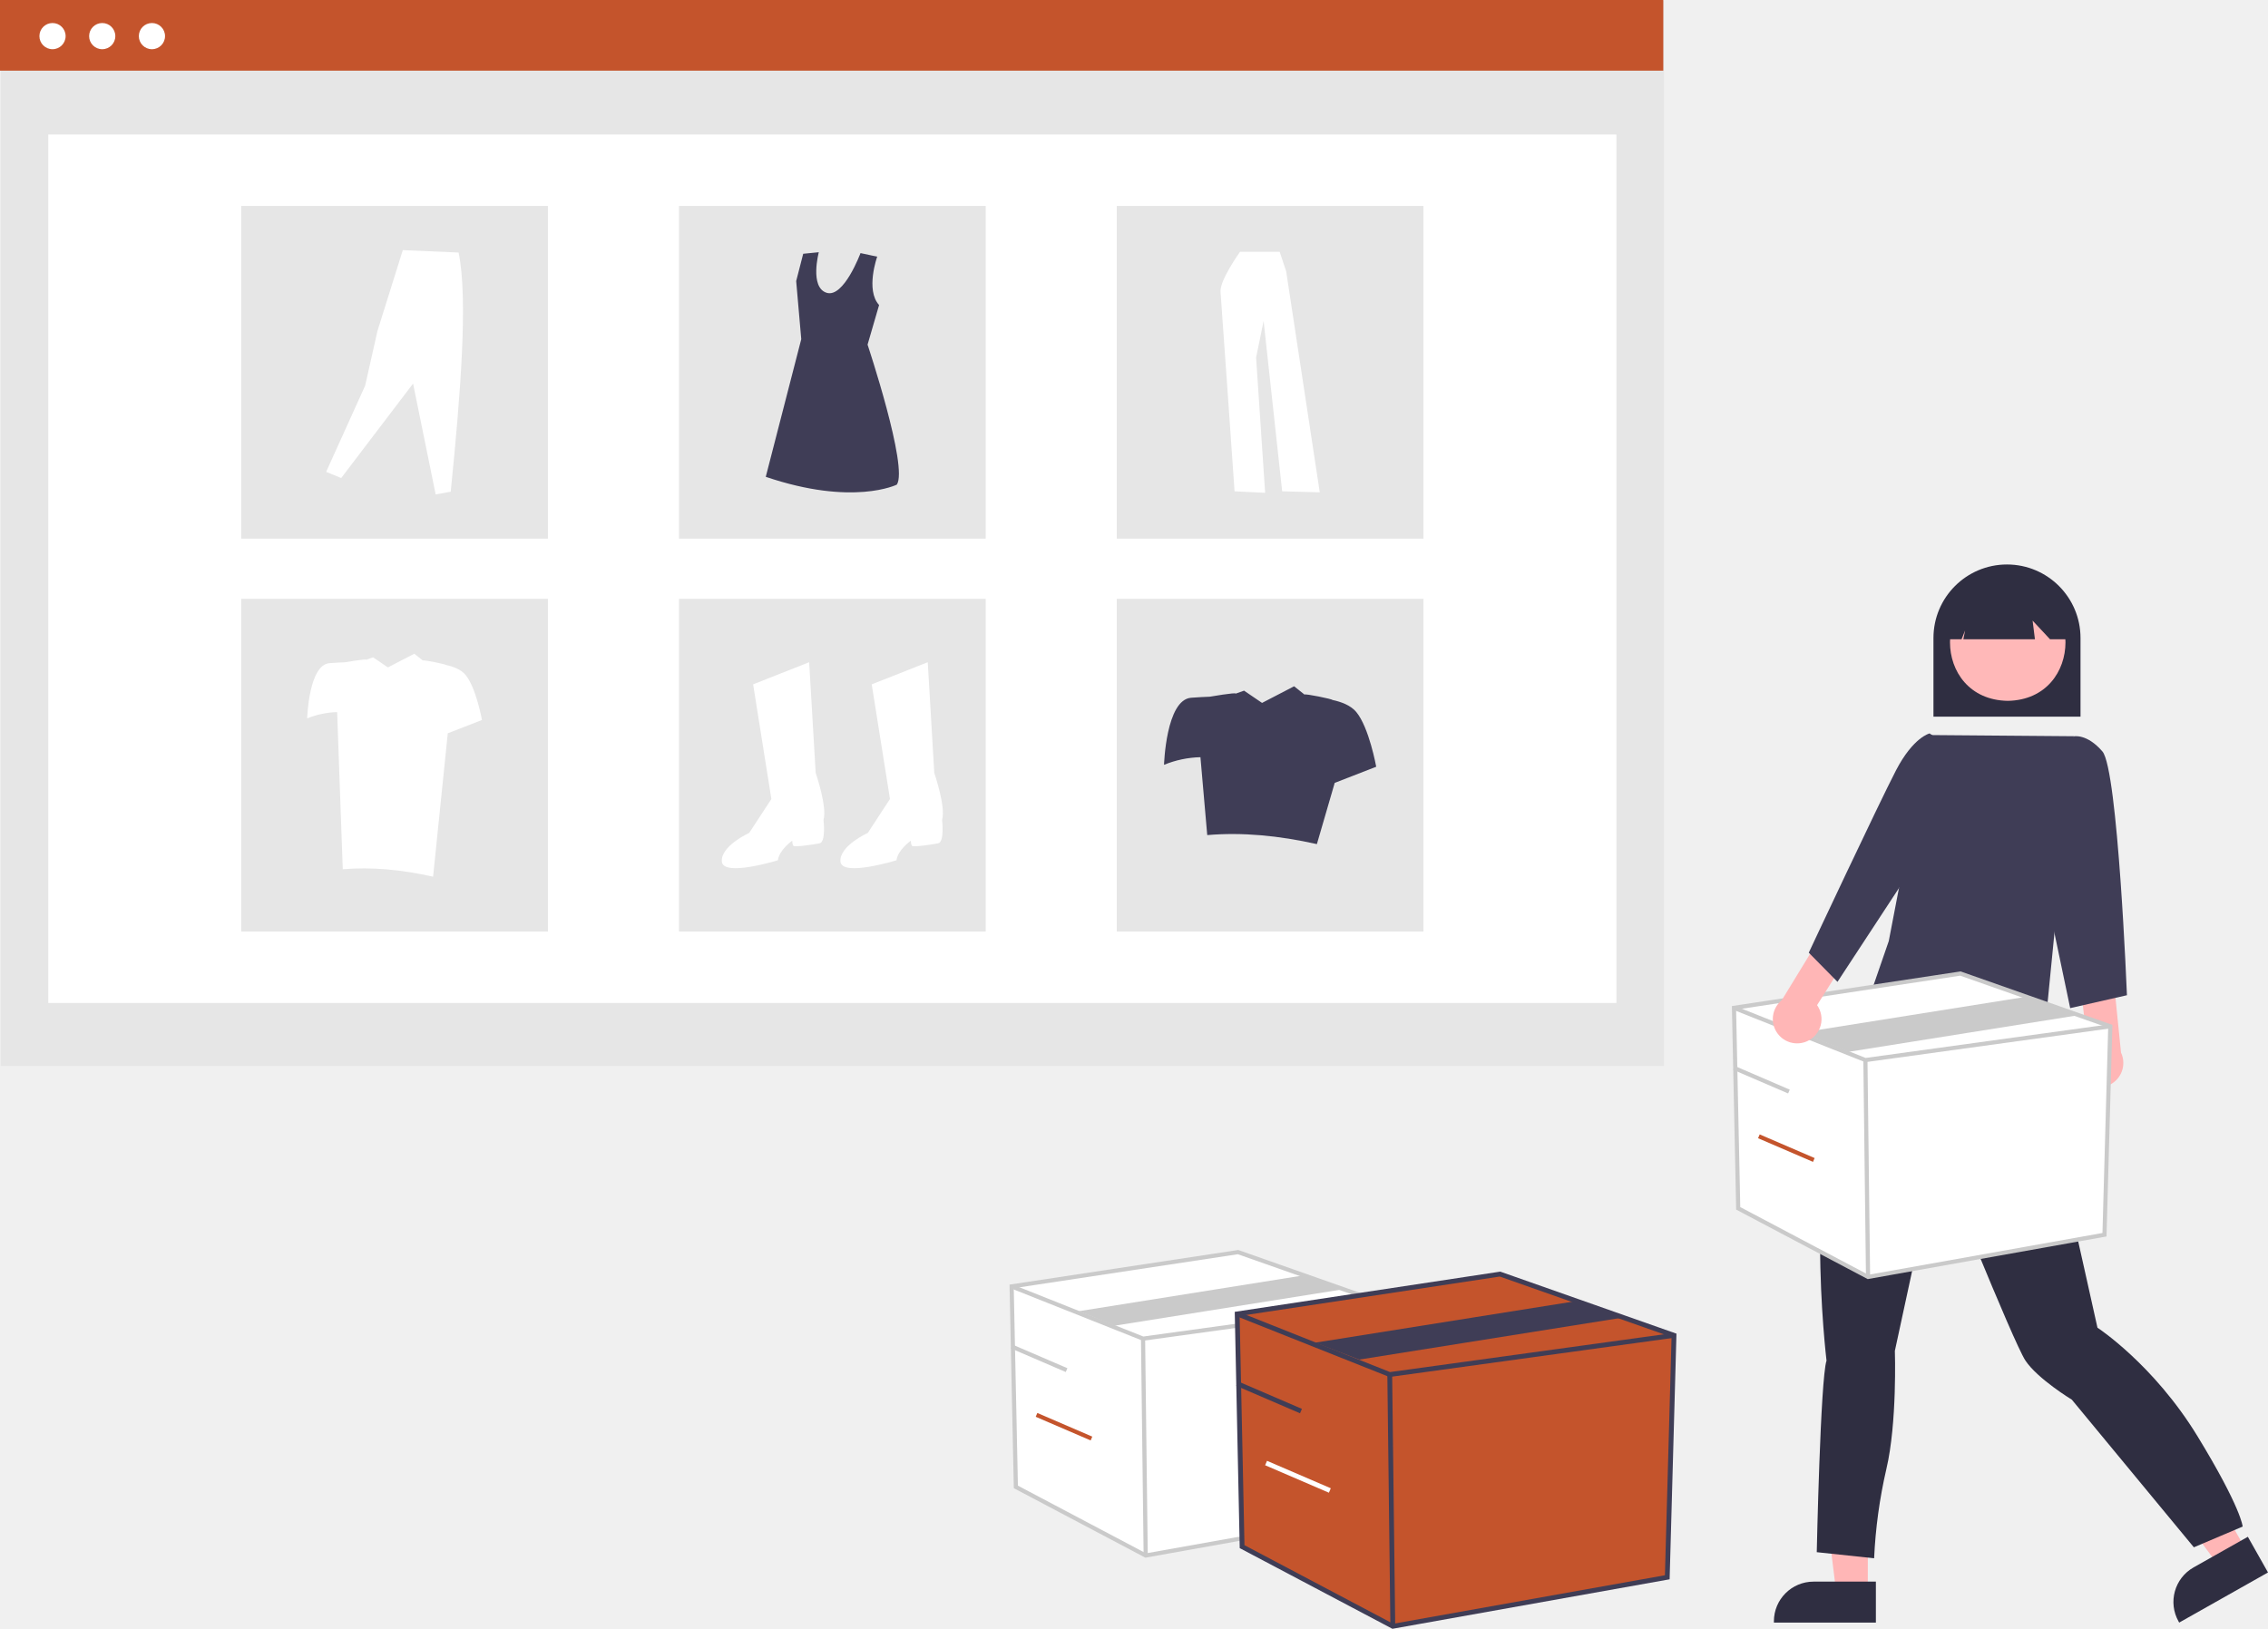
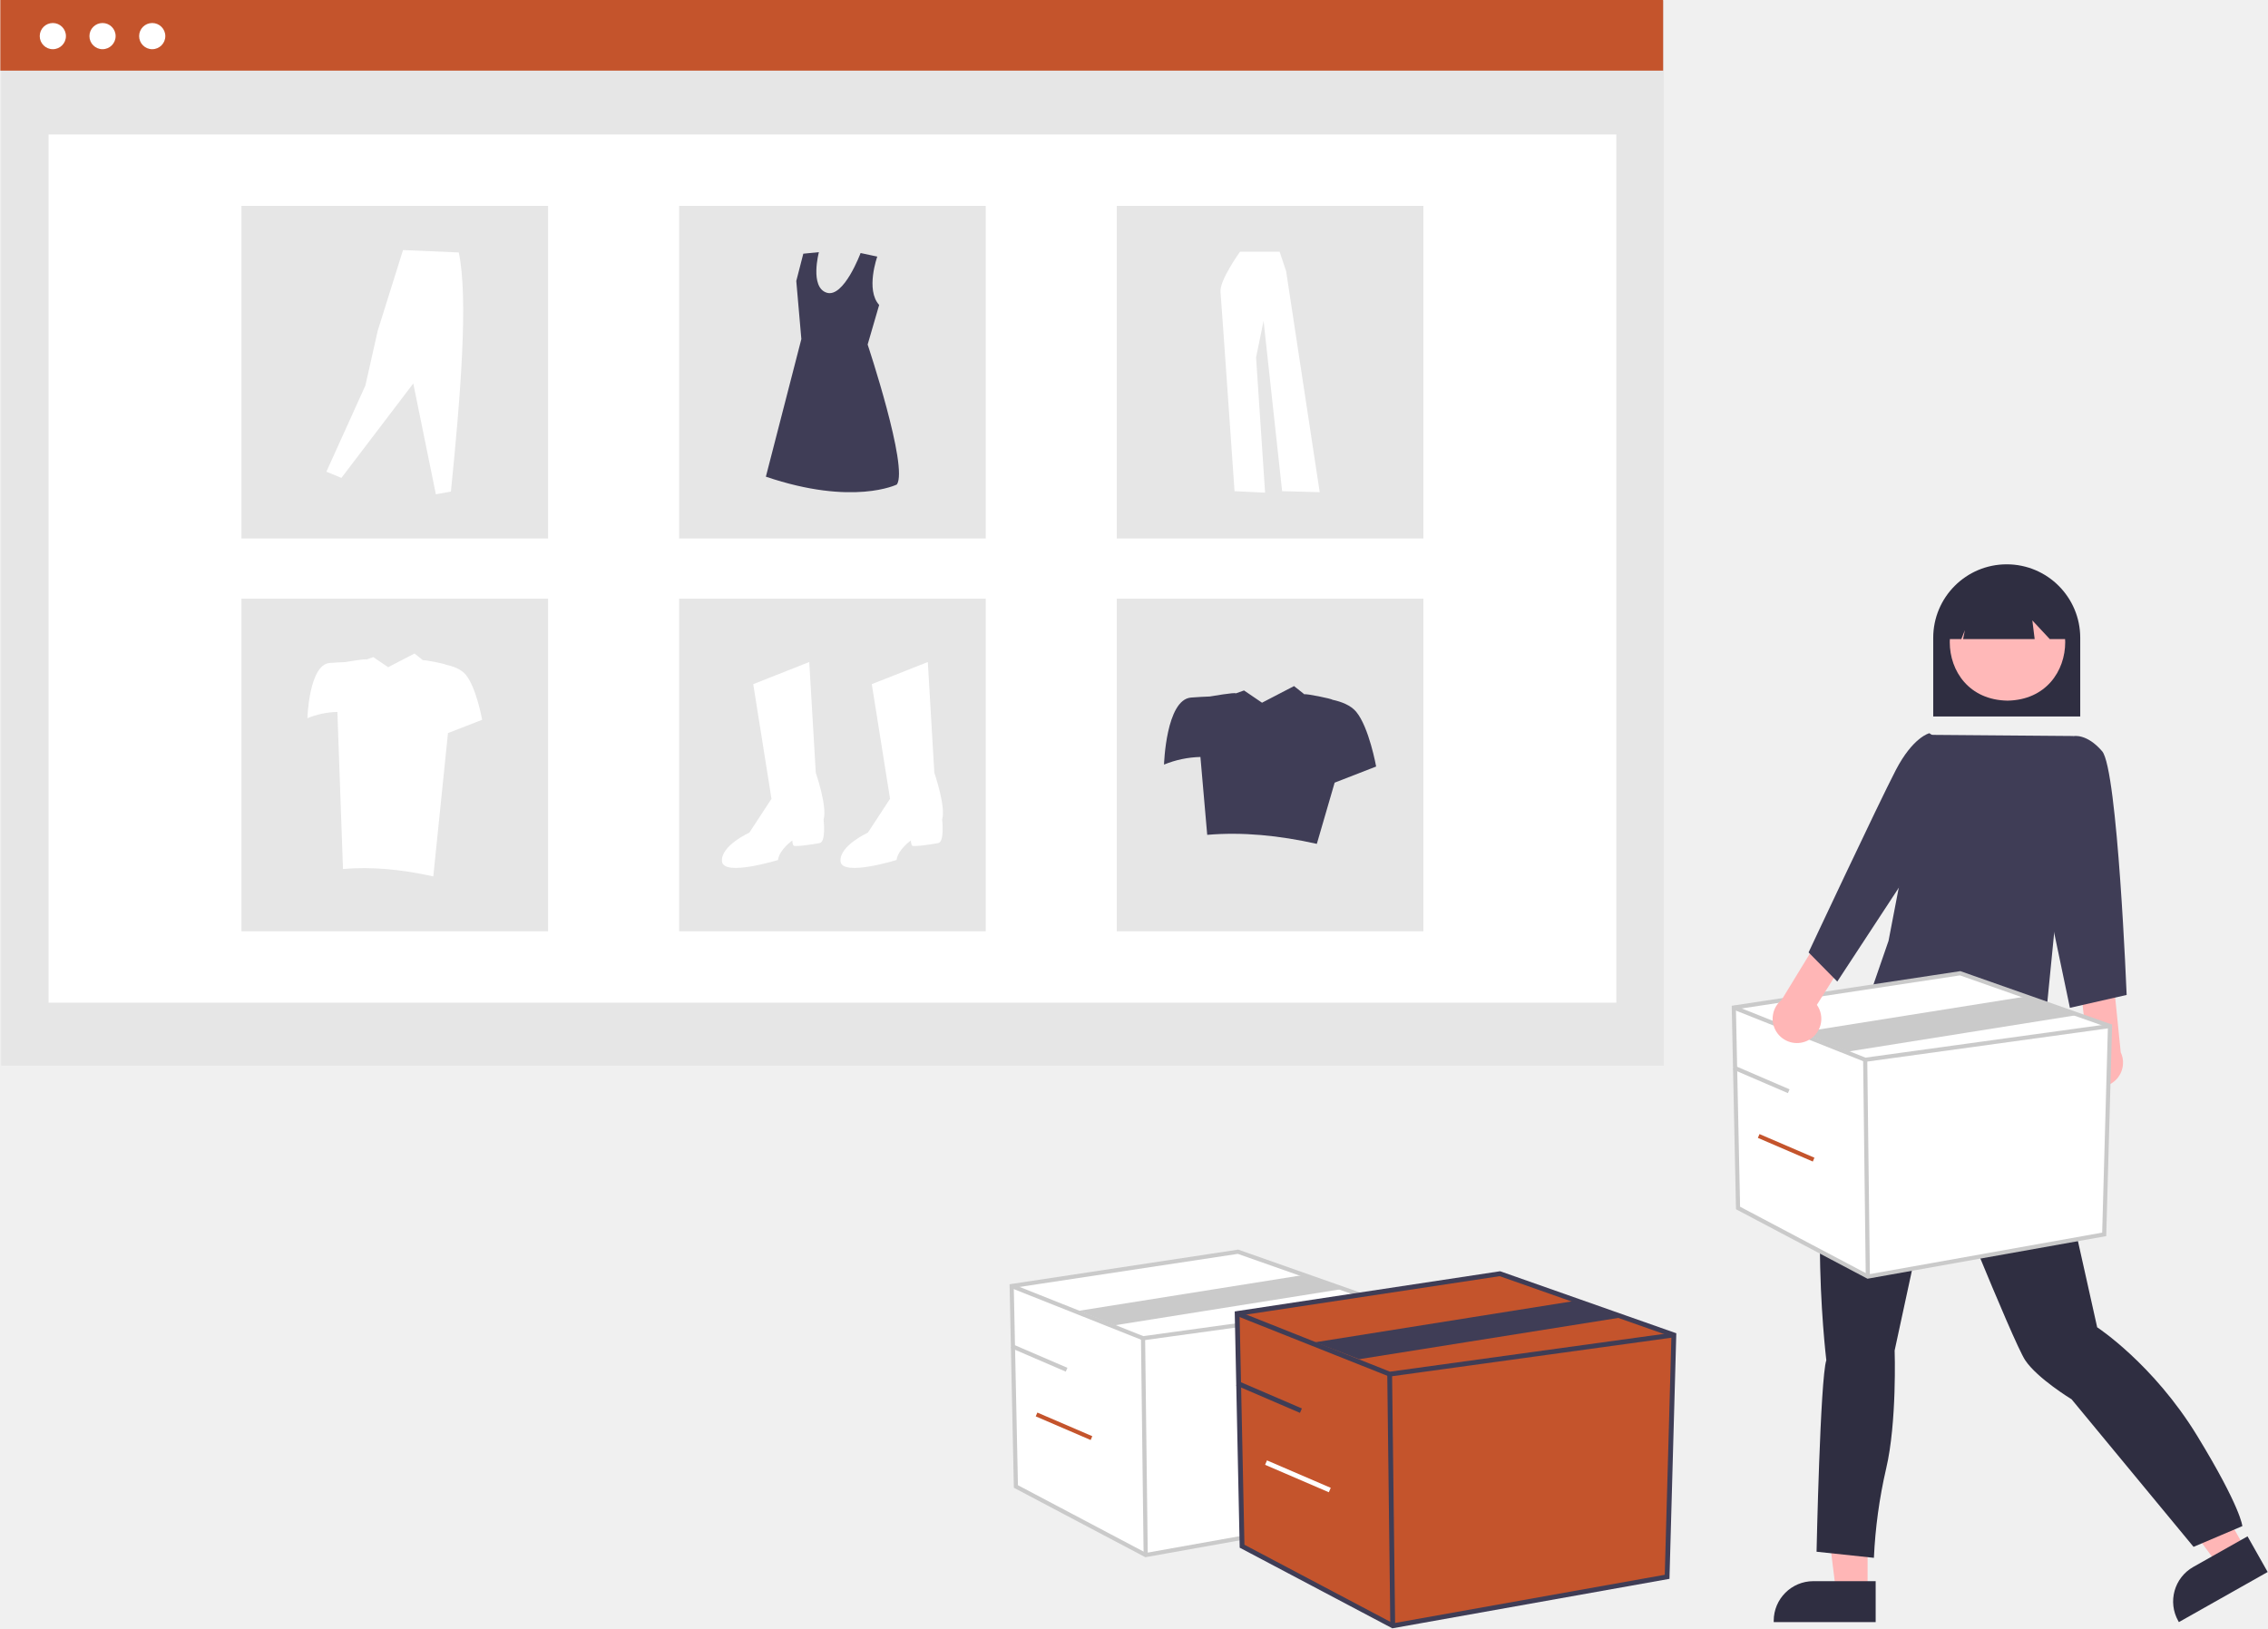
- <svg xmlns="http://www.w3.org/2000/svg" data-name="Layer 1" width="879.125" height="631.485" viewBox="0 0 879.125 631.485">
+ <svg xmlns="http://www.w3.org/2000/svg" data-name="Layer 1" width="879.125" height="631.300" viewBox="0 0 879.125 631.485">
  <rect id="b93b1ef9-49b5-4354-905b-d9dddde45a10" data-name="Rectangle 338" x="0.275" y="0.365" width="644.725" height="412.91" fill="#e6e6e6" />
  <rect id="ef7485f9-8ecd-46d9-949e-abdd8aa9e360" data-name="Rectangle 339" x="18.711" y="52.154" width="607.853" height="336.693" fill="#fff" />
  <rect id="b4c2a7ec-beab-40bc-b587-23a202562f78" data-name="Rectangle 340" width="644.725" height="27.39" fill="#c4542c" />
  <circle id="bd6d3ebf-cb6f-4fcb-b7cd-ad5a287d3324" data-name="Ellipse 513" cx="20.355" cy="14.004" r="5.077" fill="#fff" />
  <circle id="efb1158e-7a7d-4adb-9063-fc7dc50c76d5" data-name="Ellipse 514" cx="39.624" cy="14.004" r="5.077" fill="#fff" />
  <circle id="b51f9e19-f36b-4f29-afd5-008bb0fc20dd" data-name="Ellipse 515" cx="58.893" cy="14.004" r="5.077" fill="#fff" />
  <rect id="b636d421-4358-445b-b124-1d058e78c733" data-name="Rectangle 341" x="93.5" y="79.848" width="118.887" height="128.982" fill="#e6e6e6" />
  <rect id="ab9c902d-64a9-4a2b-a9ec-6dc7022c80f6" data-name="Rectangle 342" x="263.193" y="79.848" width="118.887" height="128.982" fill="#e6e6e6" />
  <rect id="f4a232af-026e-479b-8040-5c62e5965d9e" data-name="Rectangle 343" x="432.885" y="79.848" width="118.887" height="128.982" fill="#e6e6e6" />
  <rect id="ada16aa4-f84d-4851-87ee-a2852d96226a" data-name="Rectangle 344" x="93.5" y="232.176" width="118.887" height="128.982" fill="#e6e6e6" />
  <rect id="ebfcbe07-3b81-4d69-a4f5-6a8318d20e8d" data-name="Rectangle 345" x="263.193" y="232.176" width="118.887" height="128.982" fill="#e6e6e6" />
  <rect id="ead16b6d-d132-49a9-a42f-1f570e523a46" data-name="Rectangle 346" x="432.885" y="232.176" width="118.887" height="128.982" fill="#e6e6e6" />
  <path id="ab8ff6e3-f37e-4992-8347-ee905fdba816-242" data-name="Path 2643" d="M452.365,399.583l21.722-8.588,2.526,42.939s4.546,13.134,3.031,18.186c0,0,1.01,8.588-1.516,9.093s-9.6,1.516-10.1,1.01-.505-2.021-.505-2.021-5.052,3.536-5.557,7.577c0,0-21.217,6.567-21.722.505s10.608-11.114,10.608-11.114l8.588-13.134Z" transform="translate(-160.4375 -134.2577)" fill="#fff" />
  <path id="e647835b-1773-4993-9de9-376235a5ef39-243" data-name="Path 2644" d="M498.337,399.583l21.719-8.588,2.526,42.939s4.546,13.134,3.031,18.186c0,0,1.01,8.588-1.516,9.093s-9.6,1.516-10.1,1.01-.505-2.021-.505-2.021-5.052,3.536-5.557,7.577c0,0-21.217,6.567-21.722.505s10.608-11.114,10.608-11.114l8.588-13.134Z" transform="translate(-160.4375 -134.2577)" fill="#fff" />
  <path id="ee50e840-b8e9-4cc0-9b2e-64e12816c6e5-244" data-name="Path 2645" d="M500.459,233.768s-4.625,12.924.734,18.752l-4.468,15.353s15.874,47.622,11.339,54.274c0,0-16.932,8.466-50.8-3.024l13.757-53.367-1.965-22.526,2.721-10.583,6.047-.6s-3.628,13.606,3.024,15.723,13.141-15.383,13.141-15.383Z" transform="translate(-160.4375 -134.2577)" fill="#3f3d56" />
  <path id="b668efb4-5504-4326-941b-9be143c4d030-245" data-name="Path 2646" d="M286.858,317.195l5.837,2.388,27.858-36.613,8.755,42.98,5.837-1.061c3.744-37.055,6.8-74.85,3.051-92.726l-21.623-.929-9.816,31.311-4.776,21.225Z" transform="translate(-160.4375 -134.2577)" fill="#fff" />
  <path id="b699d661-049e-451c-8a7e-64343ac1c335-246" data-name="Path 2647" d="M641.115,231.87s-7.966,11.074-7.577,15.543,5.44,77.327,5.44,77.327l11.852.583-3.5-52.458,2.914-14.183,7.189,66.058,14.572.389-13.017-85.681-2.526-7.577Z" transform="translate(-160.4375 -134.2577)" fill="#fff" />
  <path id="a4f25674-ecb7-42aa-ae9a-d508200b11eb-247" data-name="Path 2648" d="M686.138,410.276c-2.115-2.538-5.751-3.91-9.242-4.652.1-.317-10.618-2.532-10.8-2.076l-4.041-3.219-12.417,6.447-6.977-4.75-3.241,1.15c.132-.572-10.061,1.194-10.061,1.194-1.947.07-4.434.192-7.218.406-9.749.75-10.5,26-10.5,26a39.85,39.85,0,0,1,14.113-2.955l2.635,30.2c13.553-1.162,27.767.19,42.5,3.5l6.909-23.74,16.089-6.257S691.138,416.275,686.138,410.276Z" transform="translate(-160.4375 -134.2577)" fill="#3f3d56" />
  <path id="b6d7fb25-d94e-4ba0-9382-3f72a4c565e4-248" data-name="Path 2649" d="M340.878,395.895c-1.743-2.091-4.738-3.222-7.615-3.833.086-.262-8.749-2.086-8.9-1.71l-3.33-2.652-10.229,5.312-5.749-3.913-2.67.948c.109-.471-8.29.983-8.29.983-1.6.058-3.654.158-5.947.335-8.033.618-8.651,21.421-8.651,21.421a32.837,32.837,0,0,1,11.629-2.435l2.171,60.914c11.167-.958,22.879.157,35.015,2.884l5.692-55.59,13.257-5.155S344.997,400.84,340.878,395.895Z" transform="translate(-160.4375 -134.2577)" fill="#fff" />
  <path id="abb48a01-b3b6-4bc9-9e6f-5cc93133d8eb-249" data-name="Path 2682" d="M909.888,412.109h57v-30.5a28.5,28.5,0,1,0-57,0Z" transform="translate(-160.4375 -134.2577)" fill="#2f2e41" />
  <path id="f1b40e10-dbea-4491-93e9-bf21ee1afe95-250" data-name="Path 2683" d="M884.442,751.453h-12.259l-5.833-47.292h18.094Z" transform="translate(-160.4375 -134.2577)" fill="#ffb6b6" />
  <path id="f19e2682-d3fb-40a9-8809-be7b68a78ac9-251" data-name="Path 2684" d="M887.57,747.45h-24.145a15.387,15.387,0,0,0-15.386,15.385v.5h39.531Z" transform="translate(-160.4375 -134.2577)" fill="#2f2e41" />
  <path id="b3618d44-3857-42e4-aed2-10e127155f21-252" data-name="Path 2685" d="M1030.997,735.092l-10.676,6.027-28.328-38.311,15.757-8.895Z" transform="translate(-160.4375 -134.2577)" fill="#ffb6b6" />
  <path id="a172411a-a77d-4e4f-ac70-c8342021cfb1-253" data-name="Path 2686" d="M1031.752,730.069l-21.025,11.866h0a15.387,15.387,0,0,0-5.834,20.963l.246.435,34.424-19.433Z" transform="translate(-160.4375 -134.2577)" fill="#2f2e41" />
  <path id="bd1532c7-07e2-44c0-82ff-fc8e0d37942d-254" data-name="Path 2687" d="M952.642,538.782l.946,4.73s2.838,2.838,1.419,4.257-.946,8.042-.946,8.042c.794,12.076,16.573,79.936,19.395,93.189,0,0,21.76,14.191,38.789,42.1s17.5,35.005,17.5,35.005l-18.918,8.043-47.3-57.238s-13.245-8.042-17.976-15.137-34.064-80.418-34.064-80.418l-16.56,76.633s.946,27.909-3.311,45.885a192.522,192.522,0,0,0-4.73,34.532l-22.233-2.365s1.419-67.172,3.784-74.268c0,0-9.934-81.836,9.934-114.476l16.012-42.687,15.682-6.036Z" transform="translate(-160.4375 -134.2577)" fill="#2f2e41" />
  <path id="e2a54528-859f-4f0e-9aca-6130773a8d3b-255" data-name="Path 2688" d="M938.682,360.565c-29.847.51-29.842,44.907,0,45.412C968.527,405.467,968.523,361.07,938.682,360.565Z" transform="translate(-160.4375 -134.2577)" fill="#ffb8b8" />
  <path id="aeace49c-5333-476f-965d-52da8fac2318-256" data-name="Path 2689" d="M915.711,382.093h5.073l1.381-3.454-.691,3.454h27.745l-.9-7.227,6.744,7.227h6.727v-3.916a23.038,23.038,0,1,0-46.076-.033v.033Z" transform="translate(-160.4375 -134.2577)" fill="#2f2e41" />
  <path id="aa5a3aa9-e50b-4b43-b42d-0c1415925835-257" data-name="Path 2690" d="M907.904,419.235l56.4.457-11.916,120.917s-65.959-3.481-66-23.614l6.179-17.891Z" transform="translate(-160.4375 -134.2577)" fill="#3f3d56" />
  <path id="aca4d347-909c-4b66-b72e-6bb1477aee43-258" data-name="Path 2693" d="M966.727,552.298a9.377,9.377,0,0,1,2.7-14.122l-2.451-21.287,12.573-4.645,3.039,30.111a9.428,9.428,0,0,1-15.861,9.943Z" transform="translate(-160.4375 -134.2577)" fill="#ffb6b6" />
  <path id="eab38d24-ad2d-4cbe-aaaa-db975580c866-259" data-name="Path 2694" d="M956.888,430.109l7.421-10.373s5.079-1.127,11.079,5.873,9.5,94.5,9.5,94.5l-22,5-13-62Z" transform="translate(-160.4375 -134.2577)" fill="#3f3d56" />
  <polygon points="672.135 390.739 673.771 468.476 724.096 495.071 815.744 478.705 817.995 397.899 759.896 377.441 672.135 390.739" fill="#fff" />
  <path d="M884.402,630.168,833.415,603.223l-1.661-78.916,88.658-13.433.189.066L979.252,531.593l-2.285,82.046ZM835.002,602.244l49.662,26.245,90.732-16.202,2.216-79.566L920.256,512.523,833.39,525.685Z" transform="translate(-160.4375 -134.2577)" fill="#cacaca" />
  <polygon points="722.973 411.816 722.776 411.738 671.838 391.485 672.431 389.992 723.173 410.166 817.885 397.103 818.105 398.695 722.973 411.816" fill="#cacaca" />
  <rect x="883.218" y="545.246" width="1.607" height="84.086" transform="translate(-167.5157 -123.4613) rotate(-0.69695)" fill="#cacaca" />
  <polygon points="716.536 407.792 698.174 400.348 786.569 386.263 804.931 393.706 716.536 407.792" fill="#cacaca" />
  <rect x="842.417" y="541.277" width="1.607" height="23.186" transform="translate(-158.4769 974.4608) rotate(-66.70554)" fill="#cacaca" />
  <rect x="852.06" y="567.797" width="1.607" height="23.186" transform="translate(-177.0052 999.3509) rotate(-66.70554)" fill="#c4542c" />
  <polygon points="392.135 498.739 393.771 576.476 444.096 603.071 535.744 586.705 537.995 505.899 479.896 485.441 392.135 498.739" fill="#fff" />
  <path d="M604.402,738.168,553.415,711.223l-1.661-78.916,88.658-13.433.189.066L699.252,639.593l-2.285,82.046ZM555.002,710.244l49.662,26.245,90.732-16.202,2.216-79.566L640.256,620.523,553.39,633.685Z" transform="translate(-160.4375 -134.2577)" fill="#cacaca" />
  <polygon points="442.973 519.816 442.776 519.738 391.838 499.485 392.431 497.992 443.173 518.166 537.885 505.103 538.105 506.695 442.973 519.816" fill="#cacaca" />
  <rect x="603.218" y="653.246" width="1.607" height="84.086" transform="translate(-168.8501 -126.8591) rotate(-0.69695)" fill="#cacaca" />
  <polygon points="432.088 513.962 418.174 508.348 506.569 494.263 520.482 499.877 432.088 513.962" fill="#cacaca" />
  <rect x="562.417" y="649.277" width="1.607" height="23.186" transform="translate(-426.9454 782.5758) rotate(-66.70554)" fill="#cacaca" />
  <rect x="572.06" y="675.797" width="1.607" height="23.186" transform="translate(-445.4736 807.4659) rotate(-66.70554)" fill="#c4542c" />
  <polygon points="479.563 509.397 481.463 599.638 539.882 630.51 646.271 611.512 648.883 517.709 581.44 493.961 479.563 509.397" fill="#c4542c" />
  <path d="M700.167,765.742l-59.188-31.278-1.929-91.608,102.918-15.594.219.077L810.272,651.312l-2.652,95.242ZM642.821,733.327l57.65,30.466,105.326-18.808,2.572-92.364-66.582-23.445-100.837,15.278Z" transform="translate(-160.4375 -134.2577)" fill="#3f3d56" />
  <polygon points="538.578 533.865 538.35 533.774 479.218 510.264 479.907 508.53 538.81 531.949 648.755 516.785 649.01 518.633 538.578 533.865" fill="#3f3d56" />
  <rect x="698.792" y="667.161" width="1.866" height="97.61" transform="translate(-169.0945 -125.6935) rotate(-0.69695)" fill="#3f3d56" />
  <polygon points="526.888 527.112 509.79 520.553 612.402 504.202 629.501 510.761 526.888 527.112" fill="#3f3d56" />
  <rect x="651.428" y="662.554" width="1.866" height="26.916" transform="translate(-386.9633 873.6041) rotate(-66.70554)" fill="#3f3d56" />
  <rect x="662.623" y="693.339" width="1.866" height="26.916" transform="translate(-408.4716 902.4975) rotate(-66.70554)" fill="#fff" />
  <path id="af1e2e82-f248-43bd-a869-489ddf745161-260" data-name="Path 2691" d="M861.105,537.851a9.377,9.377,0,0,0,3.673-13.9l11.422-18.13-9.324-9.628-15.771,25.829a9.428,9.428,0,0,0,10,15.83Z" transform="translate(-160.4375 -134.2577)" fill="#ffb6b6" />
  <path id="ed6195a6-5e50-4e12-8380-54bfefa6b2ae-261" data-name="Path 2692" d="M916.571,424.001l-8.183-5.392s-6.315,1.416-13.031,14.334-33.8,70.672-33.8,70.672l11.133,11.3,29.7-45.309Z" transform="translate(-160.4375 -134.2577)" fill="#3f3d56" />
</svg>
